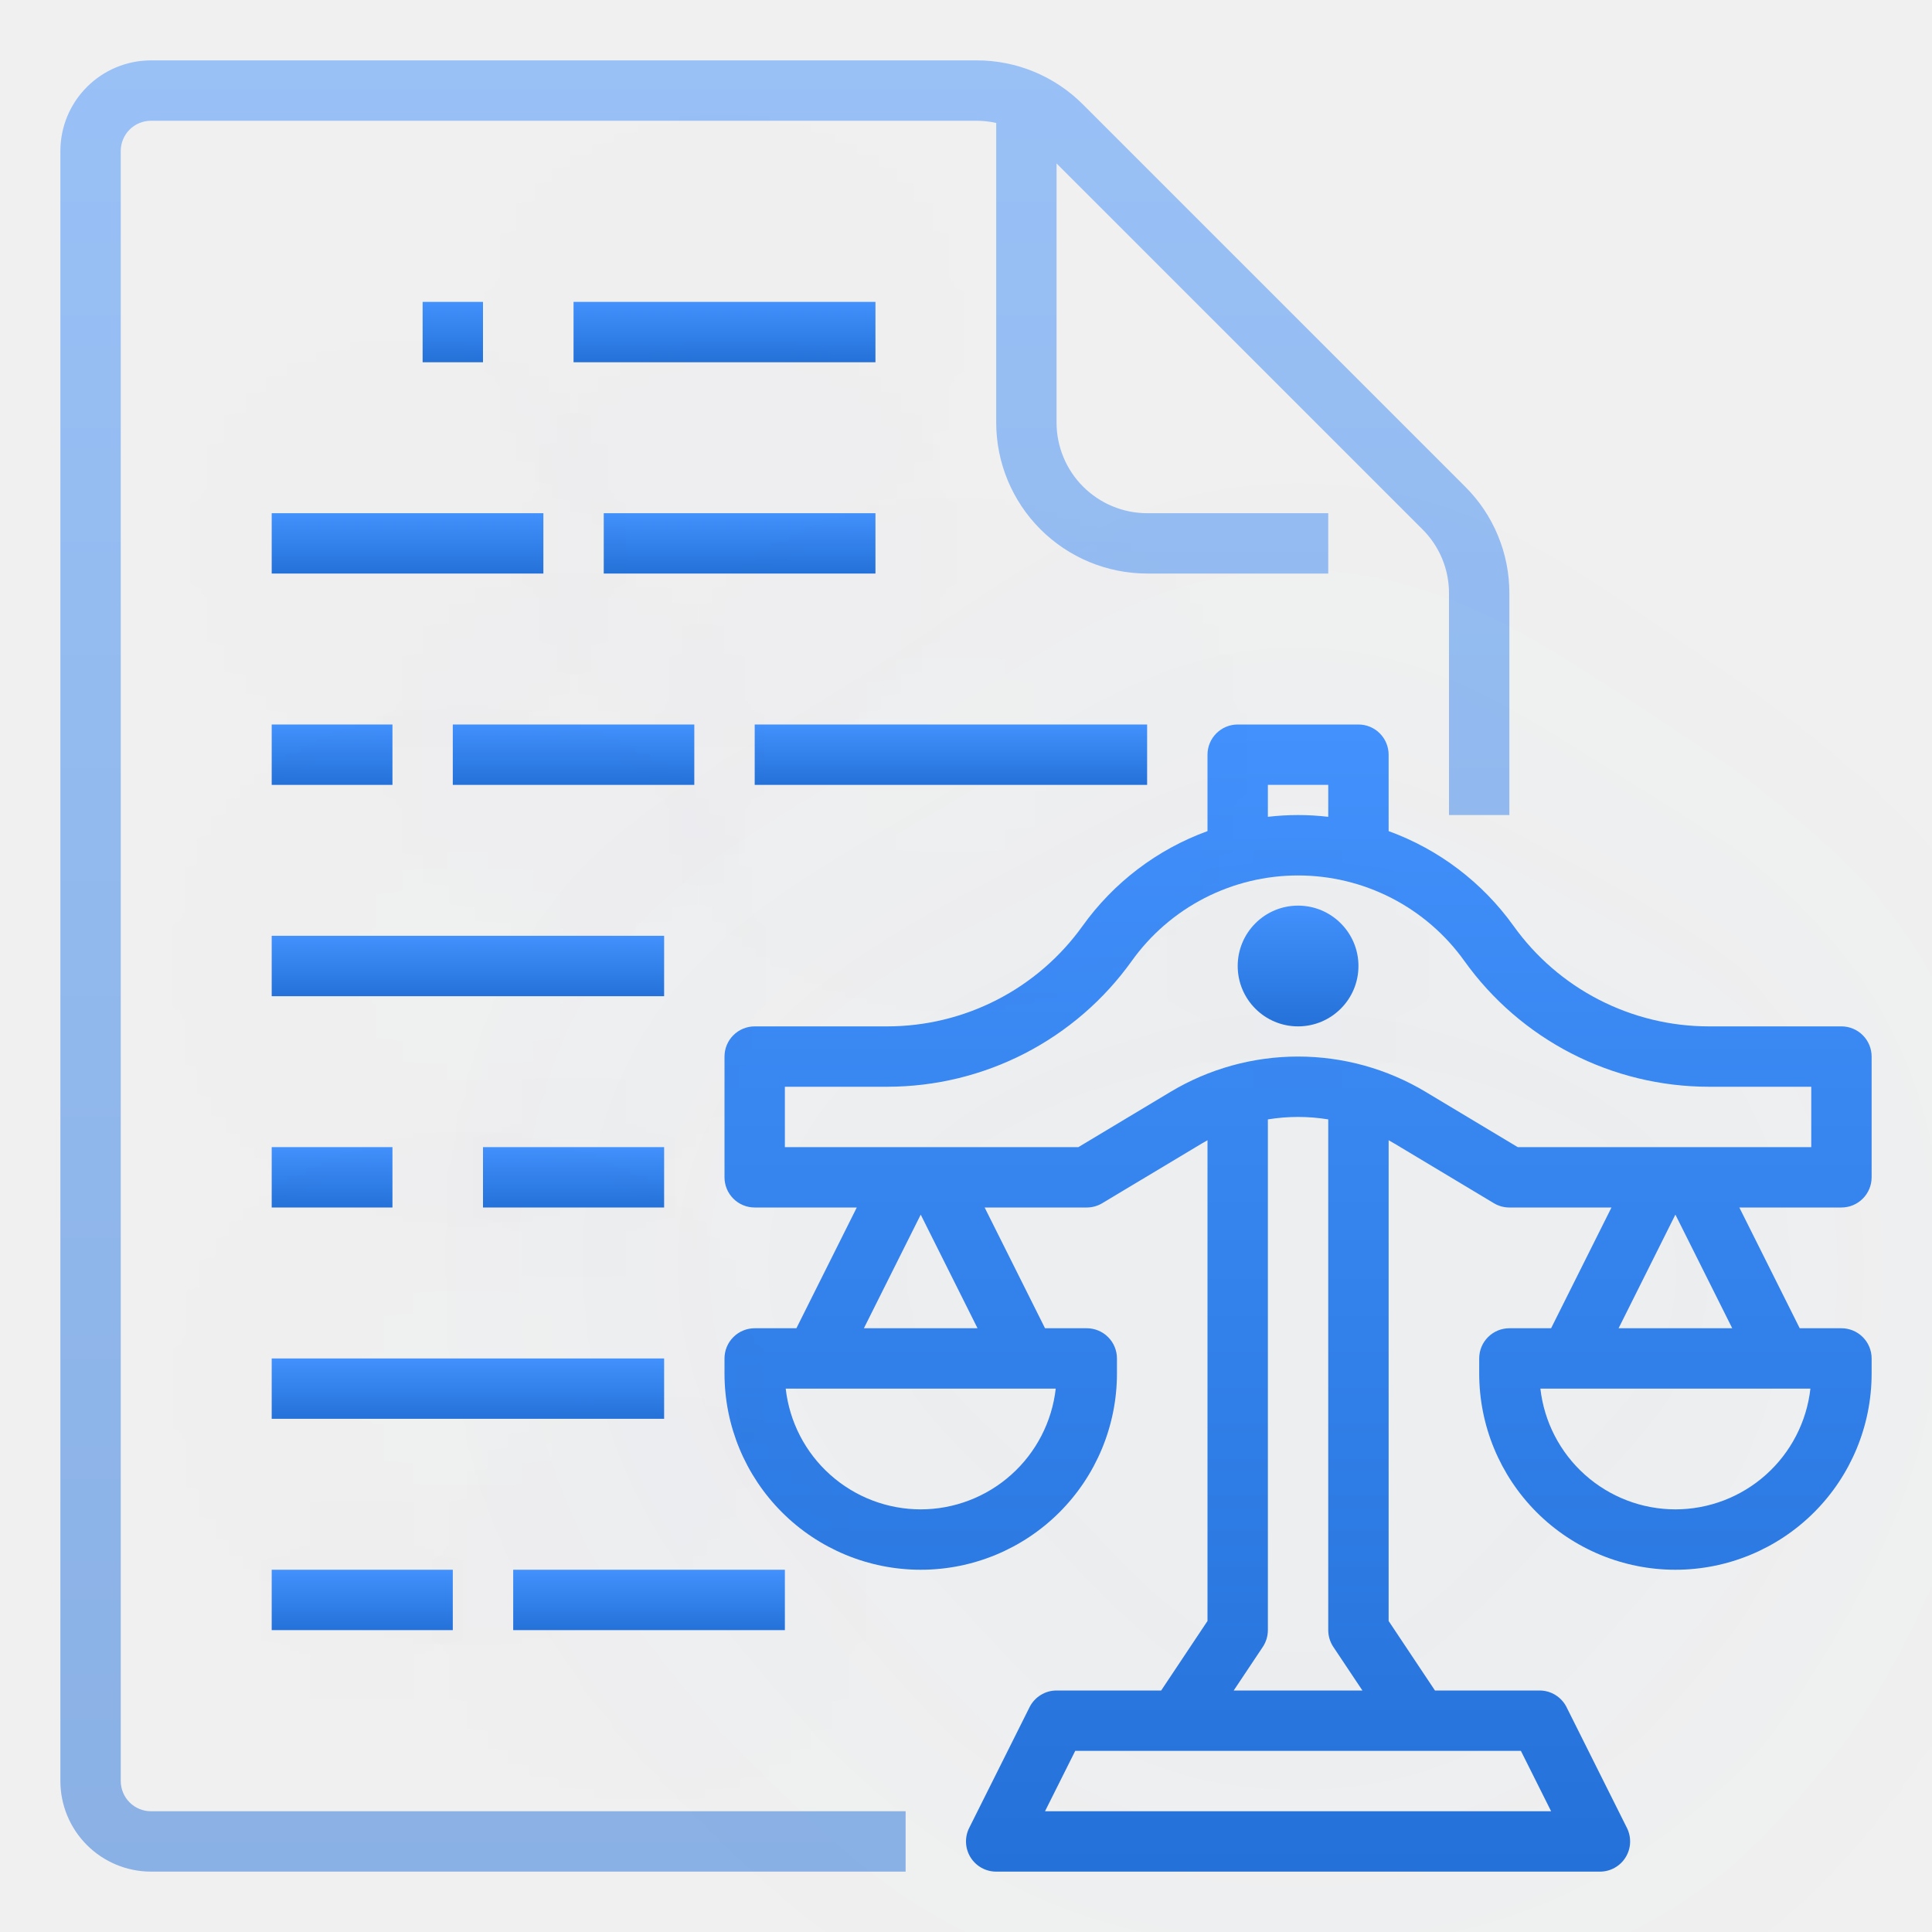
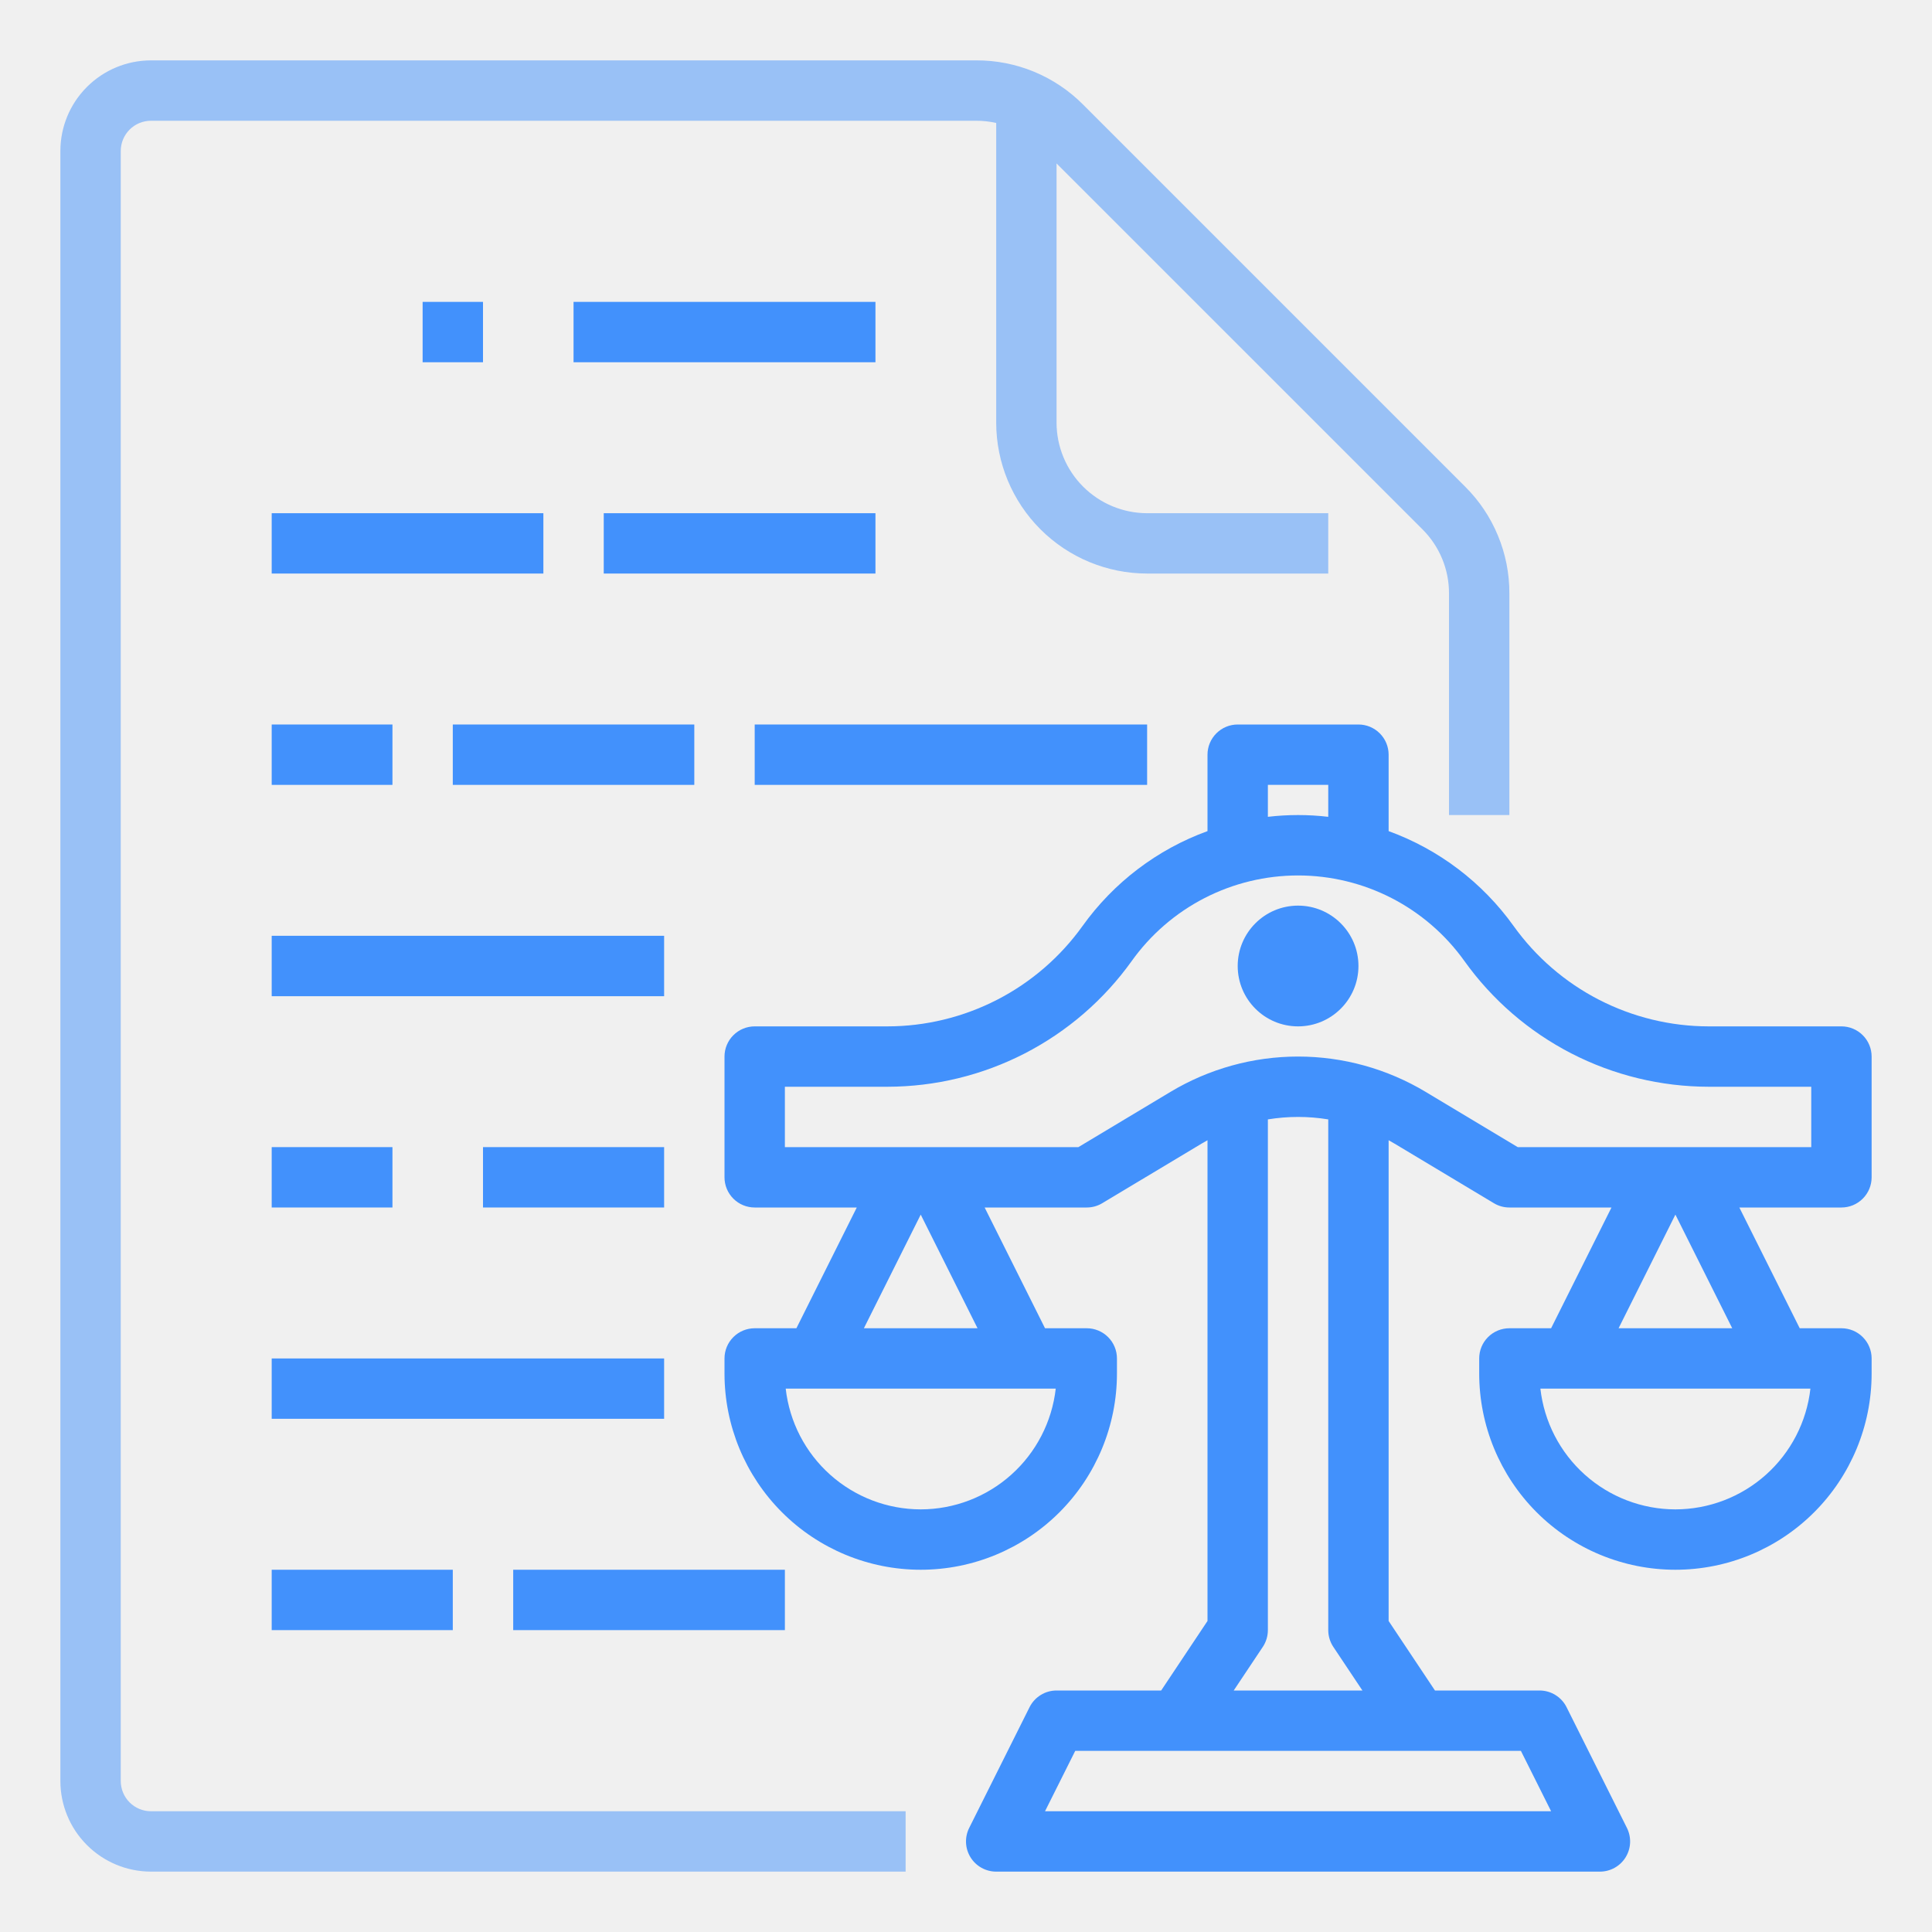
<svg xmlns="http://www.w3.org/2000/svg" width="60" height="60" viewBox="0 0 60 60" fill="none">
-   <g clip-path="url(#clip0)">
-     <g filter="url(#filter0_d)">
-       <path d="M57.188 37.5C57.436 37.5 57.675 37.401 57.85 37.225C58.026 37.05 58.125 36.811 58.125 36.562V32.812C58.125 32.564 58.026 32.325 57.85 32.15C57.675 31.974 57.436 31.875 57.188 31.875H53.065C51.88 31.874 50.712 31.59 49.658 31.048C48.604 30.506 47.695 29.72 47.005 28.756C46.038 27.406 44.686 26.379 43.125 25.811V23.438C43.125 23.189 43.026 22.95 42.85 22.775C42.675 22.599 42.436 22.5 42.188 22.5H38.438C38.189 22.5 37.95 22.599 37.775 22.775C37.599 22.95 37.5 23.189 37.5 23.438V25.811C35.939 26.379 34.587 27.406 33.62 28.757C32.93 29.72 32.021 30.506 30.967 31.048C29.913 31.59 28.745 31.874 27.56 31.875H23.438C23.189 31.875 22.95 31.974 22.775 32.15C22.599 32.325 22.5 32.564 22.5 32.812V36.562C22.5 36.811 22.599 37.05 22.775 37.225C22.95 37.401 23.189 37.5 23.438 37.5H26.608L24.733 41.25H23.438C23.189 41.25 22.95 41.349 22.775 41.525C22.599 41.7 22.5 41.939 22.5 42.188V42.656C22.5 44.272 23.142 45.822 24.285 46.965C25.428 48.108 26.978 48.75 28.594 48.75C30.21 48.75 31.76 48.108 32.903 46.965C34.045 45.822 34.688 44.272 34.688 42.656V42.188C34.688 41.939 34.589 41.7 34.413 41.525C34.237 41.349 33.999 41.25 33.75 41.25H32.454L30.579 37.5H33.75C33.92 37.5 34.087 37.454 34.232 37.366L37.312 35.519C37.374 35.481 37.437 35.446 37.5 35.411V50.341L36.061 52.5H32.812C32.638 52.5 32.468 52.548 32.32 52.64C32.172 52.731 32.052 52.862 31.974 53.018L30.099 56.768C30.027 56.911 29.994 57.07 30.001 57.23C30.008 57.389 30.056 57.544 30.14 57.68C30.224 57.816 30.341 57.928 30.481 58.006C30.62 58.084 30.778 58.125 30.938 58.125H49.688C49.847 58.125 50.005 58.084 50.144 58.006C50.284 57.928 50.401 57.816 50.485 57.68C50.569 57.544 50.617 57.389 50.624 57.23C50.631 57.07 50.597 56.911 50.526 56.768L48.651 53.018C48.573 52.862 48.453 52.731 48.305 52.64C48.157 52.548 47.987 52.5 47.812 52.5H44.564L43.125 50.341V35.411C43.188 35.446 43.251 35.481 43.313 35.519L46.393 37.366C46.538 37.454 46.705 37.5 46.875 37.5H50.046L48.171 41.25H46.875C46.626 41.25 46.388 41.349 46.212 41.525C46.036 41.7 45.938 41.939 45.938 42.188V42.656C45.938 44.272 46.58 45.822 47.722 46.965C48.865 48.108 50.415 48.75 52.031 48.75C53.647 48.75 55.197 48.108 56.34 46.965C57.483 45.822 58.125 44.272 58.125 42.656V42.188C58.125 41.939 58.026 41.7 57.85 41.525C57.675 41.349 57.436 41.25 57.188 41.25H55.892L54.017 37.5H57.188ZM39.375 24.375H41.25V25.367C40.627 25.294 39.998 25.294 39.375 25.367V24.375ZM28.594 46.875C27.556 46.874 26.556 46.491 25.782 45.799C25.009 45.108 24.517 44.156 24.401 43.125H32.787C32.67 44.156 32.178 45.108 31.405 45.799C30.632 46.491 29.631 46.874 28.594 46.875ZM26.829 41.25L28.594 37.721L30.358 41.25H26.829ZM48.171 56.25H32.454L33.392 54.375H47.233L48.171 56.25ZM41.407 51.145L42.311 52.5H38.314L39.218 51.145C39.32 50.991 39.375 50.81 39.375 50.625V34.764C39.996 34.662 40.629 34.662 41.25 34.764V50.625C41.25 50.81 41.305 50.991 41.407 51.145ZM44.278 33.911H44.278C43.08 33.192 41.709 32.812 40.312 32.812C38.916 32.812 37.545 33.192 36.347 33.911L33.49 35.625H24.375V33.75H27.56C29.044 33.748 30.506 33.394 31.825 32.715C33.144 32.036 34.282 31.053 35.146 29.846C35.733 29.024 36.508 28.354 37.407 27.891C38.306 27.429 39.302 27.188 40.312 27.188C41.323 27.188 42.319 27.429 43.218 27.891C44.117 28.354 44.892 29.024 45.479 29.846C46.343 31.053 47.481 32.036 48.8 32.715C50.119 33.394 51.581 33.748 53.065 33.75H56.25V35.625H47.135L44.278 33.911ZM52.031 46.875C50.994 46.874 49.993 46.491 49.22 45.799C48.447 45.108 47.955 44.156 47.838 43.125H56.224C56.108 44.156 55.616 45.108 54.843 45.799C54.069 46.491 53.069 46.874 52.031 46.875ZM50.267 41.25L52.031 37.721L53.796 41.25H50.267Z" fill="url(#paint0_linear)" />
-     </g>
-     <g filter="url(#filter1_d)">
-       <path d="M40.312 31.875C41.348 31.875 42.188 31.035 42.188 30C42.188 28.965 41.348 28.125 40.312 28.125C39.277 28.125 38.438 28.965 38.438 30C38.438 31.035 39.277 31.875 40.312 31.875Z" fill="url(#paint1_linear)" />
-     </g>
-     <g filter="url(#filter2_d)">
-       <path d="M17.812 9.375H27.188V11.25H17.812V9.375Z" fill="url(#paint2_linear)" />
-     </g>
-     <g filter="url(#filter3_d)">
-       <path d="M13.125 9.375H15V11.25H13.125V9.375Z" fill="url(#paint3_linear)" />
-     </g>
-     <g filter="url(#filter4_d)">
-       <path d="M18.75 15.938H27.188V17.812H18.75V15.938Z" fill="url(#paint4_linear)" />
-     </g>
-     <g filter="url(#filter5_d)">
-       <path d="M8.438 15.938H16.875V17.812H8.438V15.938Z" fill="url(#paint5_linear)" />
-     </g>
-     <g filter="url(#filter6_d)">
-       <path d="M23.438 22.5H35.625V24.375H23.438V22.5Z" fill="url(#paint6_linear)" />
-     </g>
-     <g filter="url(#filter7_d)">
-       <path d="M14.062 22.5H21.562V24.375H14.062V22.5Z" fill="url(#paint7_linear)" />
-     </g>
-     <g filter="url(#filter8_d)">
-       <path d="M8.438 22.5H12.188V24.375H8.438V22.5Z" fill="url(#paint8_linear)" />
-     </g>
-     <g filter="url(#filter9_d)">
-       <path d="M8.438 29.062H20.625V30.938H8.438V29.062Z" fill="url(#paint9_linear)" />
-     </g>
-     <g filter="url(#filter10_d)">
-       <path d="M15 35.625H20.625V37.5H15V35.625Z" fill="url(#paint10_linear)" />
-     </g>
-     <g filter="url(#filter11_d)">
-       <path d="M8.438 35.625H12.188V37.5H8.438V35.625Z" fill="url(#paint11_linear)" />
-     </g>
-     <g filter="url(#filter12_d)">
-       <path d="M8.438 42.188H20.625V44.062H8.438V42.188Z" fill="url(#paint12_linear)" />
-     </g>
-     <g filter="url(#filter13_d)">
-       <path d="M15.938 48.75H24.375V50.625H15.938V48.75Z" fill="url(#paint13_linear)" />
-     </g>
-     <g filter="url(#filter14_d)">
-       <path d="M8.438 48.75H14.062V50.625H8.438V48.75Z" fill="url(#paint14_linear)" />
-     </g>
-     <path opacity="0.5" d="M4.688 58.125H28.125V56.25H4.688C4.439 56.25 4.201 56.151 4.025 55.975C3.849 55.799 3.75 55.561 3.75 55.312V4.688C3.75 4.439 3.849 4.201 4.025 4.025C4.201 3.849 4.439 3.75 4.688 3.75H30.322C30.529 3.75 30.735 3.773 30.938 3.818V13.125C30.939 14.368 31.433 15.559 32.312 16.438C33.191 17.317 34.382 17.811 35.625 17.812H41.25V15.938H35.625C34.879 15.937 34.164 15.64 33.637 15.113C33.11 14.586 32.813 13.871 32.812 13.125V5.076L44.176 16.439C44.438 16.7 44.646 17.01 44.787 17.351C44.929 17.693 45.001 18.059 45 18.428V25.312H46.875V18.428C46.877 17.812 46.756 17.202 46.52 16.634C46.285 16.064 45.939 15.548 45.502 15.114L33.636 3.248C33.202 2.811 32.685 2.465 32.117 2.229C31.548 1.994 30.938 1.873 30.322 1.875H4.688C3.942 1.876 3.227 2.172 2.7 2.7C2.172 3.227 1.876 3.942 1.875 4.688V55.312C1.876 56.058 2.172 56.773 2.7 57.3C3.227 57.828 3.942 58.124 4.688 58.125Z" fill="url(#paint15_linear)" />
-   </g>
-   <defs>
-     <filter id="filter0_d" x="-7.5" y="-7.5" width="95.625" height="95.625" filterUnits="userSpaceOnUse" color-interpolation-filters="sRGB">
-       <feFlood flood-opacity="0" result="BackgroundImageFix" />
-       <feColorMatrix in="SourceAlpha" type="matrix" values="0 0 0 0 0 0 0 0 0 0 0 0 0 0 0 0 0 0 127 0" />
-       <feOffset />
-       <feGaussianBlur stdDeviation="15" />
-       <feColorMatrix type="matrix" values="0 0 0 0 0.224 0 0 0 0 0.529 0 0 0 0 0.941 0 0 0 0.05 0" />
-       <feBlend mode="normal" in2="BackgroundImageFix" result="effect1_dropShadow" />
-       <feBlend mode="normal" in="SourceGraphic" in2="effect1_dropShadow" result="shape" />
-     </filter>
-     <filter id="filter1_d" x="8.438" y="-1.875" width="63.75" height="63.75" filterUnits="userSpaceOnUse" color-interpolation-filters="sRGB">
-       <feFlood flood-opacity="0" result="BackgroundImageFix" />
-       <feColorMatrix in="SourceAlpha" type="matrix" values="0 0 0 0 0 0 0 0 0 0 0 0 0 0 0 0 0 0 127 0" />
-       <feOffset />
-       <feGaussianBlur stdDeviation="15" />
-       <feColorMatrix type="matrix" values="0 0 0 0 0.224 0 0 0 0 0.529 0 0 0 0 0.941 0 0 0 0.05 0" />
-       <feBlend mode="normal" in2="BackgroundImageFix" result="effect1_dropShadow" />
-       <feBlend mode="normal" in="SourceGraphic" in2="effect1_dropShadow" result="shape" />
-     </filter>
-     <filter id="filter2_d" x="-12.188" y="-20.625" width="69.375" height="61.875" filterUnits="userSpaceOnUse" color-interpolation-filters="sRGB">
-       <feFlood flood-opacity="0" result="BackgroundImageFix" />
-       <feColorMatrix in="SourceAlpha" type="matrix" values="0 0 0 0 0 0 0 0 0 0 0 0 0 0 0 0 0 0 127 0" />
-       <feOffset />
-       <feGaussianBlur stdDeviation="15" />
-       <feColorMatrix type="matrix" values="0 0 0 0 0.224 0 0 0 0 0.529 0 0 0 0 0.941 0 0 0 0.05 0" />
-       <feBlend mode="normal" in2="BackgroundImageFix" result="effect1_dropShadow" />
-       <feBlend mode="normal" in="SourceGraphic" in2="effect1_dropShadow" result="shape" />
-     </filter>
-     <filter id="filter3_d" x="-16.875" y="-20.625" width="61.875" height="61.875" filterUnits="userSpaceOnUse" color-interpolation-filters="sRGB">
-       <feFlood flood-opacity="0" result="BackgroundImageFix" />
-       <feColorMatrix in="SourceAlpha" type="matrix" values="0 0 0 0 0 0 0 0 0 0 0 0 0 0 0 0 0 0 127 0" />
-       <feOffset />
-       <feGaussianBlur stdDeviation="15" />
-       <feColorMatrix type="matrix" values="0 0 0 0 0.224 0 0 0 0 0.529 0 0 0 0 0.941 0 0 0 0.05 0" />
-       <feBlend mode="normal" in2="BackgroundImageFix" result="effect1_dropShadow" />
-       <feBlend mode="normal" in="SourceGraphic" in2="effect1_dropShadow" result="shape" />
-     </filter>
-     <filter id="filter4_d" x="-11.25" y="-14.062" width="68.438" height="61.875" filterUnits="userSpaceOnUse" color-interpolation-filters="sRGB">
-       <feFlood flood-opacity="0" result="BackgroundImageFix" />
-       <feColorMatrix in="SourceAlpha" type="matrix" values="0 0 0 0 0 0 0 0 0 0 0 0 0 0 0 0 0 0 127 0" />
-       <feOffset />
-       <feGaussianBlur stdDeviation="15" />
-       <feColorMatrix type="matrix" values="0 0 0 0 0.224 0 0 0 0 0.529 0 0 0 0 0.941 0 0 0 0.05 0" />
-       <feBlend mode="normal" in2="BackgroundImageFix" result="effect1_dropShadow" />
-       <feBlend mode="normal" in="SourceGraphic" in2="effect1_dropShadow" result="shape" />
-     </filter>
-     <filter id="filter5_d" x="-21.562" y="-14.062" width="68.438" height="61.875" filterUnits="userSpaceOnUse" color-interpolation-filters="sRGB">
-       <feFlood flood-opacity="0" result="BackgroundImageFix" />
-       <feColorMatrix in="SourceAlpha" type="matrix" values="0 0 0 0 0 0 0 0 0 0 0 0 0 0 0 0 0 0 127 0" />
-       <feOffset />
-       <feGaussianBlur stdDeviation="15" />
-       <feColorMatrix type="matrix" values="0 0 0 0 0.224 0 0 0 0 0.529 0 0 0 0 0.941 0 0 0 0.05 0" />
-       <feBlend mode="normal" in2="BackgroundImageFix" result="effect1_dropShadow" />
-       <feBlend mode="normal" in="SourceGraphic" in2="effect1_dropShadow" result="shape" />
-     </filter>
-     <filter id="filter6_d" x="-6.562" y="-7.5" width="72.188" height="61.875" filterUnits="userSpaceOnUse" color-interpolation-filters="sRGB">
-       <feFlood flood-opacity="0" result="BackgroundImageFix" />
-       <feColorMatrix in="SourceAlpha" type="matrix" values="0 0 0 0 0 0 0 0 0 0 0 0 0 0 0 0 0 0 127 0" />
-       <feOffset />
-       <feGaussianBlur stdDeviation="15" />
-       <feColorMatrix type="matrix" values="0 0 0 0 0.224 0 0 0 0 0.529 0 0 0 0 0.941 0 0 0 0.05 0" />
-       <feBlend mode="normal" in2="BackgroundImageFix" result="effect1_dropShadow" />
-       <feBlend mode="normal" in="SourceGraphic" in2="effect1_dropShadow" result="shape" />
-     </filter>
-     <filter id="filter7_d" x="-15.938" y="-7.5" width="67.5" height="61.875" filterUnits="userSpaceOnUse" color-interpolation-filters="sRGB">
-       <feFlood flood-opacity="0" result="BackgroundImageFix" />
-       <feColorMatrix in="SourceAlpha" type="matrix" values="0 0 0 0 0 0 0 0 0 0 0 0 0 0 0 0 0 0 127 0" />
-       <feOffset />
-       <feGaussianBlur stdDeviation="15" />
-       <feColorMatrix type="matrix" values="0 0 0 0 0.224 0 0 0 0 0.529 0 0 0 0 0.941 0 0 0 0.05 0" />
-       <feBlend mode="normal" in2="BackgroundImageFix" result="effect1_dropShadow" />
-       <feBlend mode="normal" in="SourceGraphic" in2="effect1_dropShadow" result="shape" />
-     </filter>
-     <filter id="filter8_d" x="-21.562" y="-7.5" width="63.75" height="61.875" filterUnits="userSpaceOnUse" color-interpolation-filters="sRGB">
-       <feFlood flood-opacity="0" result="BackgroundImageFix" />
-       <feColorMatrix in="SourceAlpha" type="matrix" values="0 0 0 0 0 0 0 0 0 0 0 0 0 0 0 0 0 0 127 0" />
-       <feOffset />
-       <feGaussianBlur stdDeviation="15" />
-       <feColorMatrix type="matrix" values="0 0 0 0 0.224 0 0 0 0 0.529 0 0 0 0 0.941 0 0 0 0.05 0" />
-       <feBlend mode="normal" in2="BackgroundImageFix" result="effect1_dropShadow" />
-       <feBlend mode="normal" in="SourceGraphic" in2="effect1_dropShadow" result="shape" />
-     </filter>
-     <filter id="filter9_d" x="-21.562" y="-0.938" width="72.188" height="61.875" filterUnits="userSpaceOnUse" color-interpolation-filters="sRGB">
-       <feFlood flood-opacity="0" result="BackgroundImageFix" />
-       <feColorMatrix in="SourceAlpha" type="matrix" values="0 0 0 0 0 0 0 0 0 0 0 0 0 0 0 0 0 0 127 0" />
-       <feOffset />
-       <feGaussianBlur stdDeviation="15" />
-       <feColorMatrix type="matrix" values="0 0 0 0 0.224 0 0 0 0 0.529 0 0 0 0 0.941 0 0 0 0.05 0" />
-       <feBlend mode="normal" in2="BackgroundImageFix" result="effect1_dropShadow" />
-       <feBlend mode="normal" in="SourceGraphic" in2="effect1_dropShadow" result="shape" />
-     </filter>
-     <filter id="filter10_d" x="-15" y="5.625" width="65.625" height="61.875" filterUnits="userSpaceOnUse" color-interpolation-filters="sRGB">
-       <feFlood flood-opacity="0" result="BackgroundImageFix" />
-       <feColorMatrix in="SourceAlpha" type="matrix" values="0 0 0 0 0 0 0 0 0 0 0 0 0 0 0 0 0 0 127 0" />
-       <feOffset />
-       <feGaussianBlur stdDeviation="15" />
-       <feColorMatrix type="matrix" values="0 0 0 0 0.224 0 0 0 0 0.529 0 0 0 0 0.941 0 0 0 0.05 0" />
-       <feBlend mode="normal" in2="BackgroundImageFix" result="effect1_dropShadow" />
-       <feBlend mode="normal" in="SourceGraphic" in2="effect1_dropShadow" result="shape" />
-     </filter>
-     <filter id="filter11_d" x="-21.562" y="5.625" width="63.75" height="61.875" filterUnits="userSpaceOnUse" color-interpolation-filters="sRGB">
-       <feFlood flood-opacity="0" result="BackgroundImageFix" />
-       <feColorMatrix in="SourceAlpha" type="matrix" values="0 0 0 0 0 0 0 0 0 0 0 0 0 0 0 0 0 0 127 0" />
-       <feOffset />
-       <feGaussianBlur stdDeviation="15" />
-       <feColorMatrix type="matrix" values="0 0 0 0 0.224 0 0 0 0 0.529 0 0 0 0 0.941 0 0 0 0.05 0" />
-       <feBlend mode="normal" in2="BackgroundImageFix" result="effect1_dropShadow" />
-       <feBlend mode="normal" in="SourceGraphic" in2="effect1_dropShadow" result="shape" />
-     </filter>
-     <filter id="filter12_d" x="-21.562" y="12.188" width="72.188" height="61.875" filterUnits="userSpaceOnUse" color-interpolation-filters="sRGB">
-       <feFlood flood-opacity="0" result="BackgroundImageFix" />
-       <feColorMatrix in="SourceAlpha" type="matrix" values="0 0 0 0 0 0 0 0 0 0 0 0 0 0 0 0 0 0 127 0" />
-       <feOffset />
-       <feGaussianBlur stdDeviation="15" />
-       <feColorMatrix type="matrix" values="0 0 0 0 0.224 0 0 0 0 0.529 0 0 0 0 0.941 0 0 0 0.05 0" />
-       <feBlend mode="normal" in2="BackgroundImageFix" result="effect1_dropShadow" />
-       <feBlend mode="normal" in="SourceGraphic" in2="effect1_dropShadow" result="shape" />
-     </filter>
-     <filter id="filter13_d" x="-14.062" y="18.75" width="68.438" height="61.875" filterUnits="userSpaceOnUse" color-interpolation-filters="sRGB">
-       <feFlood flood-opacity="0" result="BackgroundImageFix" />
-       <feColorMatrix in="SourceAlpha" type="matrix" values="0 0 0 0 0 0 0 0 0 0 0 0 0 0 0 0 0 0 127 0" />
-       <feOffset />
-       <feGaussianBlur stdDeviation="15" />
-       <feColorMatrix type="matrix" values="0 0 0 0 0.224 0 0 0 0 0.529 0 0 0 0 0.941 0 0 0 0.05 0" />
-       <feBlend mode="normal" in2="BackgroundImageFix" result="effect1_dropShadow" />
-       <feBlend mode="normal" in="SourceGraphic" in2="effect1_dropShadow" result="shape" />
-     </filter>
-     <filter id="filter14_d" x="-21.562" y="18.75" width="65.625" height="61.875" filterUnits="userSpaceOnUse" color-interpolation-filters="sRGB">
-       <feFlood flood-opacity="0" result="BackgroundImageFix" />
-       <feColorMatrix in="SourceAlpha" type="matrix" values="0 0 0 0 0 0 0 0 0 0 0 0 0 0 0 0 0 0 127 0" />
-       <feOffset />
-       <feGaussianBlur stdDeviation="15" />
-       <feColorMatrix type="matrix" values="0 0 0 0 0.224 0 0 0 0 0.529 0 0 0 0 0.941 0 0 0 0.05 0" />
-       <feBlend mode="normal" in2="BackgroundImageFix" result="effect1_dropShadow" />
-       <feBlend mode="normal" in="SourceGraphic" in2="effect1_dropShadow" result="shape" />
-     </filter>
-     <linearGradient id="paint0_linear" x1="40.312" y1="22.5" x2="40.312" y2="58.125" gradientUnits="userSpaceOnUse">
-       <stop stop-color="#4291FC" />
-       <stop offset="1" stop-color="#2471D9" />
-     </linearGradient>
-     <linearGradient id="paint1_linear" x1="40.312" y1="28.125" x2="40.312" y2="31.875" gradientUnits="userSpaceOnUse">
-       <stop stop-color="#4291FC" />
-       <stop offset="1" stop-color="#2471D9" />
-     </linearGradient>
-     <linearGradient id="paint2_linear" x1="22.5" y1="9.375" x2="22.5" y2="11.25" gradientUnits="userSpaceOnUse">
-       <stop stop-color="#4291FC" />
-       <stop offset="1" stop-color="#2471D9" />
-     </linearGradient>
-     <linearGradient id="paint3_linear" x1="14.062" y1="9.375" x2="14.062" y2="11.25" gradientUnits="userSpaceOnUse">
-       <stop stop-color="#4291FC" />
-       <stop offset="1" stop-color="#2471D9" />
-     </linearGradient>
-     <linearGradient id="paint4_linear" x1="22.969" y1="15.938" x2="22.969" y2="17.812" gradientUnits="userSpaceOnUse">
-       <stop stop-color="#4291FC" />
-       <stop offset="1" stop-color="#2471D9" />
-     </linearGradient>
-     <linearGradient id="paint5_linear" x1="12.656" y1="15.938" x2="12.656" y2="17.812" gradientUnits="userSpaceOnUse">
-       <stop stop-color="#4291FC" />
-       <stop offset="1" stop-color="#2471D9" />
-     </linearGradient>
-     <linearGradient id="paint6_linear" x1="29.531" y1="22.5" x2="29.531" y2="24.375" gradientUnits="userSpaceOnUse">
-       <stop stop-color="#4291FC" />
-       <stop offset="1" stop-color="#2471D9" />
-     </linearGradient>
-     <linearGradient id="paint7_linear" x1="17.812" y1="22.5" x2="17.812" y2="24.375" gradientUnits="userSpaceOnUse">
-       <stop stop-color="#4291FC" />
-       <stop offset="1" stop-color="#2471D9" />
-     </linearGradient>
-     <linearGradient id="paint8_linear" x1="10.312" y1="22.5" x2="10.312" y2="24.375" gradientUnits="userSpaceOnUse">
-       <stop stop-color="#4291FC" />
-       <stop offset="1" stop-color="#2471D9" />
-     </linearGradient>
-     <linearGradient id="paint9_linear" x1="14.531" y1="29.062" x2="14.531" y2="30.938" gradientUnits="userSpaceOnUse">
-       <stop stop-color="#4291FC" />
-       <stop offset="1" stop-color="#2471D9" />
-     </linearGradient>
-     <linearGradient id="paint10_linear" x1="17.812" y1="35.625" x2="17.812" y2="37.5" gradientUnits="userSpaceOnUse">
-       <stop stop-color="#4291FC" />
-       <stop offset="1" stop-color="#2471D9" />
-     </linearGradient>
-     <linearGradient id="paint11_linear" x1="10.312" y1="35.625" x2="10.312" y2="37.5" gradientUnits="userSpaceOnUse">
-       <stop stop-color="#4291FC" />
-       <stop offset="1" stop-color="#2471D9" />
-     </linearGradient>
-     <linearGradient id="paint12_linear" x1="14.531" y1="42.188" x2="14.531" y2="44.062" gradientUnits="userSpaceOnUse">
-       <stop stop-color="#4291FC" />
-       <stop offset="1" stop-color="#2471D9" />
-     </linearGradient>
-     <linearGradient id="paint13_linear" x1="20.156" y1="48.75" x2="20.156" y2="50.625" gradientUnits="userSpaceOnUse">
-       <stop stop-color="#4291FC" />
-       <stop offset="1" stop-color="#2471D9" />
-     </linearGradient>
-     <linearGradient id="paint14_linear" x1="11.25" y1="48.75" x2="11.25" y2="50.625" gradientUnits="userSpaceOnUse">
-       <stop stop-color="#4291FC" />
-       <stop offset="1" stop-color="#2471D9" />
-     </linearGradient>
-     <linearGradient id="paint15_linear" x1="24.375" y1="1.875" x2="24.375" y2="58.125" gradientUnits="userSpaceOnUse">
-       <stop stop-color="#4291FC" />
-       <stop offset="1" stop-color="#2471D9" />
-     </linearGradient>
-     <clipPath id="clip0">
-       <rect width="60" height="60" fill="white" />
-     </clipPath>
-   </defs>
+   <path d="M57.188 37.5C57.436 37.5 57.675 37.401 57.85 37.225C58.026 37.05 58.125 36.811 58.125 36.562V32.812C58.125 32.564 58.026 32.325 57.85 32.15C57.675 31.974 57.436 31.875 57.188 31.875H53.065C51.88 31.874 50.712 31.59 49.658 31.048C48.604 30.506 47.695 29.72 47.005 28.756C46.038 27.406 44.686 26.379 43.125 25.811V23.438C43.125 23.189 43.026 22.95 42.85 22.775C42.675 22.599 42.436 22.5 42.188 22.5H38.438C38.189 22.5 37.95 22.599 37.775 22.775C37.599 22.95 37.5 23.189 37.5 23.438V25.811C35.939 26.379 34.587 27.406 33.62 28.757C32.93 29.72 32.021 30.506 30.967 31.048C29.913 31.59 28.745 31.874 27.56 31.875H23.438C23.189 31.875 22.95 31.974 22.775 32.15C22.599 32.325 22.5 32.564 22.5 32.812V36.562C22.5 36.811 22.599 37.05 22.775 37.225C22.95 37.401 23.189 37.5 23.438 37.5H26.608L24.733 41.25H23.438C23.189 41.25 22.95 41.349 22.775 41.525C22.599 41.7 22.5 41.939 22.5 42.188V42.656C22.5 44.272 23.142 45.822 24.285 46.965C25.428 48.108 26.978 48.75 28.594 48.75C30.21 48.75 31.76 48.108 32.903 46.965C34.045 45.822 34.688 44.272 34.688 42.656V42.188C34.688 41.939 34.589 41.7 34.413 41.525C34.237 41.349 33.999 41.25 33.75 41.25H32.454L30.579 37.5H33.75C33.92 37.5 34.087 37.454 34.232 37.366L37.312 35.519C37.374 35.481 37.437 35.446 37.5 35.411V50.341L36.061 52.5H32.812C32.638 52.5 32.468 52.548 32.32 52.64C32.172 52.731 32.052 52.862 31.974 53.018L30.099 56.768C30.027 56.911 29.994 57.07 30.001 57.23C30.008 57.389 30.056 57.544 30.14 57.68C30.224 57.816 30.341 57.928 30.481 58.006C30.62 58.084 30.778 58.125 30.938 58.125H49.688C49.847 58.125 50.005 58.084 50.144 58.006C50.284 57.928 50.401 57.816 50.485 57.68C50.569 57.544 50.617 57.389 50.624 57.23C50.631 57.07 50.597 56.911 50.526 56.768L48.651 53.018C48.573 52.862 48.453 52.731 48.305 52.64C48.157 52.548 47.987 52.5 47.812 52.5H44.564L43.125 50.341V35.411C43.188 35.446 43.251 35.481 43.313 35.519L46.393 37.366C46.538 37.454 46.705 37.5 46.875 37.5H50.046L48.171 41.25H46.875C46.626 41.25 46.388 41.349 46.212 41.525C46.036 41.7 45.938 41.939 45.938 42.188V42.656C45.938 44.272 46.58 45.822 47.722 46.965C48.865 48.108 50.415 48.75 52.031 48.75C53.647 48.75 55.197 48.108 56.34 46.965C57.483 45.822 58.125 44.272 58.125 42.656V42.188C58.125 41.939 58.026 41.7 57.85 41.525C57.675 41.349 57.436 41.25 57.188 41.25H55.892L54.017 37.5H57.188ZM39.375 24.375H41.25V25.367C40.627 25.294 39.998 25.294 39.375 25.367V24.375ZM28.594 46.875C27.556 46.874 26.556 46.491 25.782 45.799C25.009 45.108 24.517 44.156 24.401 43.125H32.787C32.67 44.156 32.178 45.108 31.405 45.799C30.632 46.491 29.631 46.874 28.594 46.875ZM26.829 41.25L28.594 37.721L30.358 41.25H26.829ZM48.171 56.25H32.454L33.392 54.375H47.233L48.171 56.25ZM41.407 51.145L42.311 52.5H38.314L39.218 51.145C39.32 50.991 39.375 50.81 39.375 50.625V34.764C39.996 34.662 40.629 34.662 41.25 34.764V50.625C41.25 50.81 41.305 50.991 41.407 51.145ZM44.278 33.911H44.278C43.08 33.192 41.709 32.812 40.312 32.812C38.916 32.812 37.545 33.192 36.347 33.911L33.49 35.625H24.375V33.75H27.56C29.044 33.748 30.506 33.394 31.825 32.715C33.144 32.036 34.282 31.053 35.146 29.846C35.733 29.024 36.508 28.354 37.407 27.891C38.306 27.429 39.302 27.188 40.312 27.188C41.323 27.188 42.319 27.429 43.218 27.891C44.117 28.354 44.892 29.024 45.479 29.846C46.343 31.053 47.481 32.036 48.8 32.715C50.119 33.394 51.581 33.748 53.065 33.75H56.25V35.625H47.135L44.278 33.911ZM52.031 46.875C50.994 46.874 49.993 46.491 49.22 45.799C48.447 45.108 47.955 44.156 47.838 43.125H56.224C56.108 44.156 55.616 45.108 54.843 45.799C54.069 46.491 53.069 46.874 52.031 46.875ZM50.267 41.25L52.031 37.721L53.796 41.25H50.267Z" fill="#4291FC" />
+   <path d="M40.312 31.875C41.348 31.875 42.188 31.035 42.188 30C42.188 28.965 41.348 28.125 40.312 28.125C39.277 28.125 38.438 28.965 38.438 30C38.438 31.035 39.277 31.875 40.312 31.875Z" fill="#4291FC" />
+   <path d="M17.812 9.375H27.188V11.25H17.812V9.375Z" fill="#4291FC" />
+   <path d="M13.125 9.375H15V11.25H13.125V9.375Z" fill="#4291FC" />
+   <path d="M18.75 15.938H27.188V17.812H18.75V15.938Z" fill="#4291FC" />
+   <path d="M8.438 15.938H16.875V17.812H8.438V15.938Z" fill="#4291FC" />
+   <path d="M23.438 22.5H35.625V24.375H23.438V22.5Z" fill="#4291FC" />
+   <path d="M14.062 22.5H21.562V24.375H14.062V22.5Z" fill="#4291FC" />
+   <path d="M8.438 22.5H12.188V24.375H8.438V22.5Z" fill="#4291FC" />
+   <path d="M8.438 29.062H20.625V30.938H8.438V29.062Z" fill="#4291FC" />
+   <path d="M15 35.625H20.625V37.5H15V35.625Z" fill="#4291FC" />
+   <path d="M8.438 35.625H12.188V37.5H8.438V35.625Z" fill="#4291FC" />
+   <path d="M8.438 42.188H20.625V44.062H8.438V42.188Z" fill="#4291FC" />
+   <path d="M15.938 48.75H24.375V50.625H15.938V48.75Z" fill="#4291FC" />
+   <path d="M8.438 48.75H14.062V50.625H8.438V48.75Z" fill="#4291FC" />
+   <path opacity="0.5" d="M4.688 58.125H28.125V56.25H4.688C4.439 56.25 4.201 56.151 4.025 55.975C3.849 55.799 3.75 55.561 3.75 55.312V4.688C3.75 4.439 3.849 4.201 4.025 4.025C4.201 3.849 4.439 3.75 4.688 3.75H30.322C30.529 3.75 30.735 3.773 30.938 3.818V13.125C30.939 14.368 31.433 15.559 32.312 16.438C33.191 17.317 34.382 17.811 35.625 17.812H41.25V15.938H35.625C34.879 15.937 34.164 15.64 33.637 15.113C33.11 14.586 32.813 13.871 32.812 13.125V5.076L44.176 16.439C44.438 16.7 44.646 17.01 44.787 17.351C44.929 17.693 45.001 18.059 45 18.428V25.312H46.875V18.428C46.877 17.812 46.756 17.202 46.52 16.634C46.285 16.064 45.939 15.548 45.502 15.114L33.636 3.248C33.202 2.811 32.685 2.465 32.117 2.229C31.548 1.994 30.938 1.873 30.322 1.875H4.688C3.942 1.876 3.227 2.172 2.7 2.7C2.172 3.227 1.876 3.942 1.875 4.688V55.312C1.876 56.058 2.172 56.773 2.7 57.3C3.227 57.828 3.942 58.124 4.688 58.125Z" fill="#4291FC" />
</svg>
